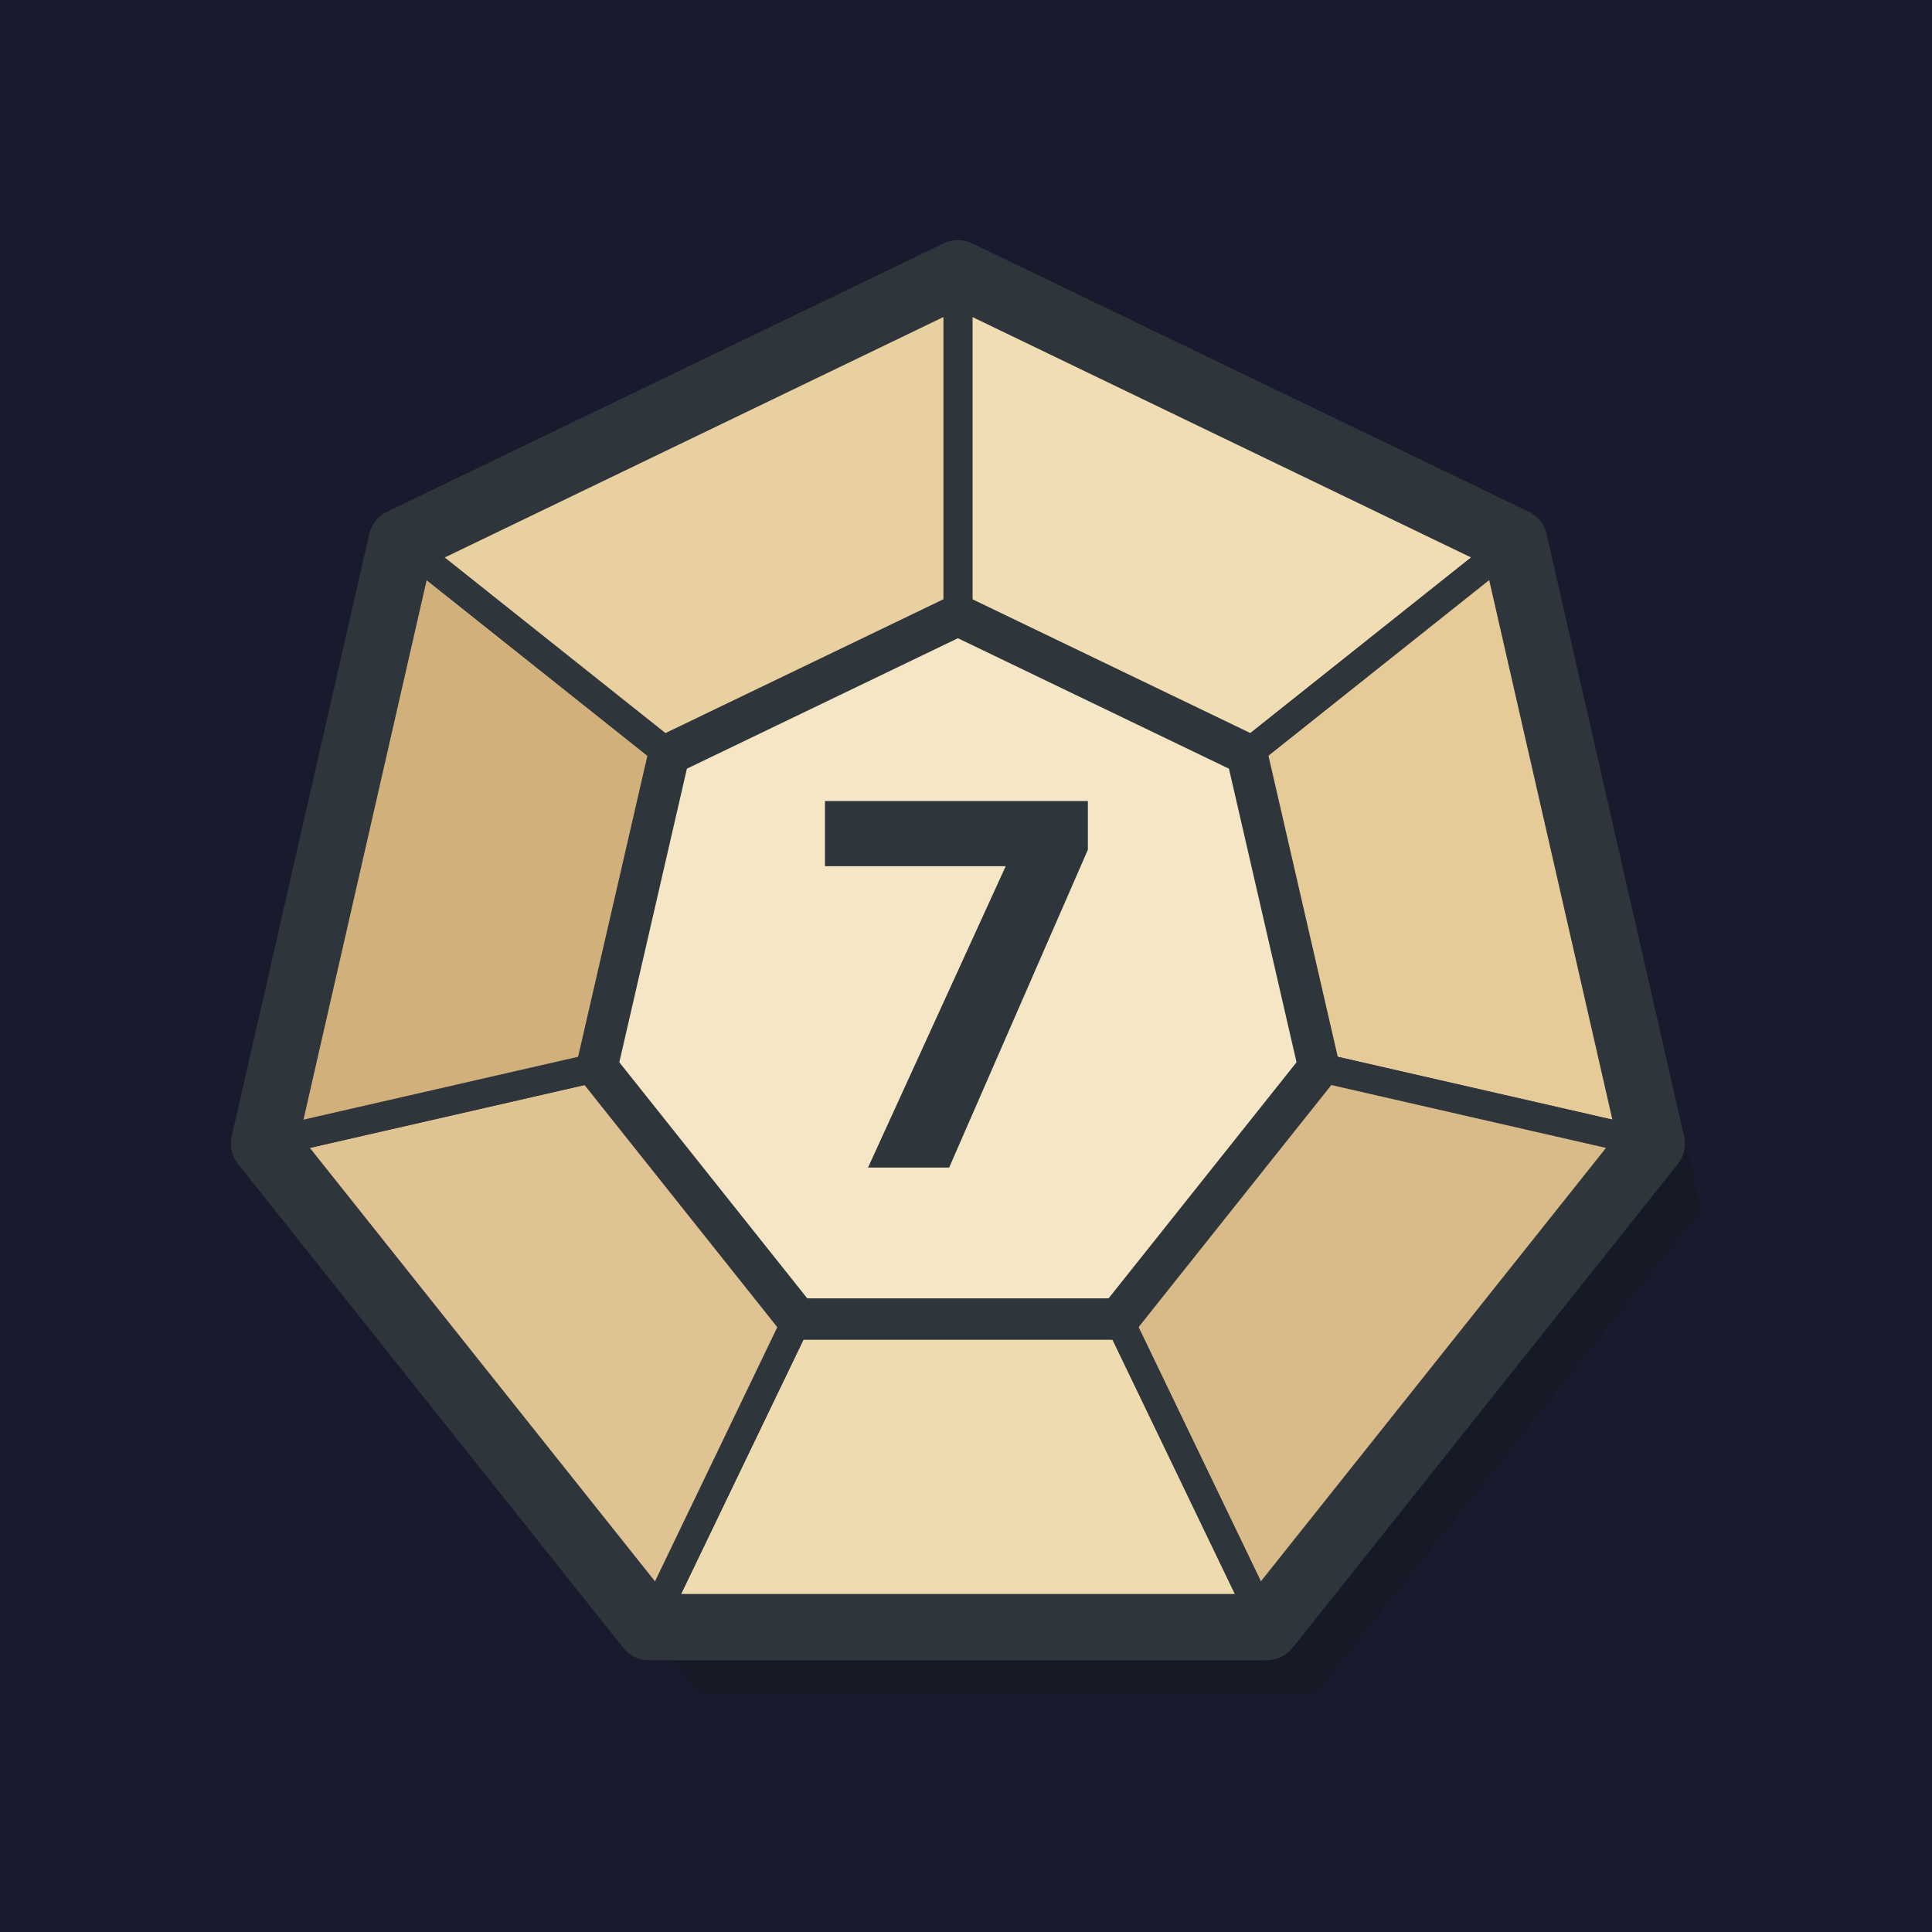
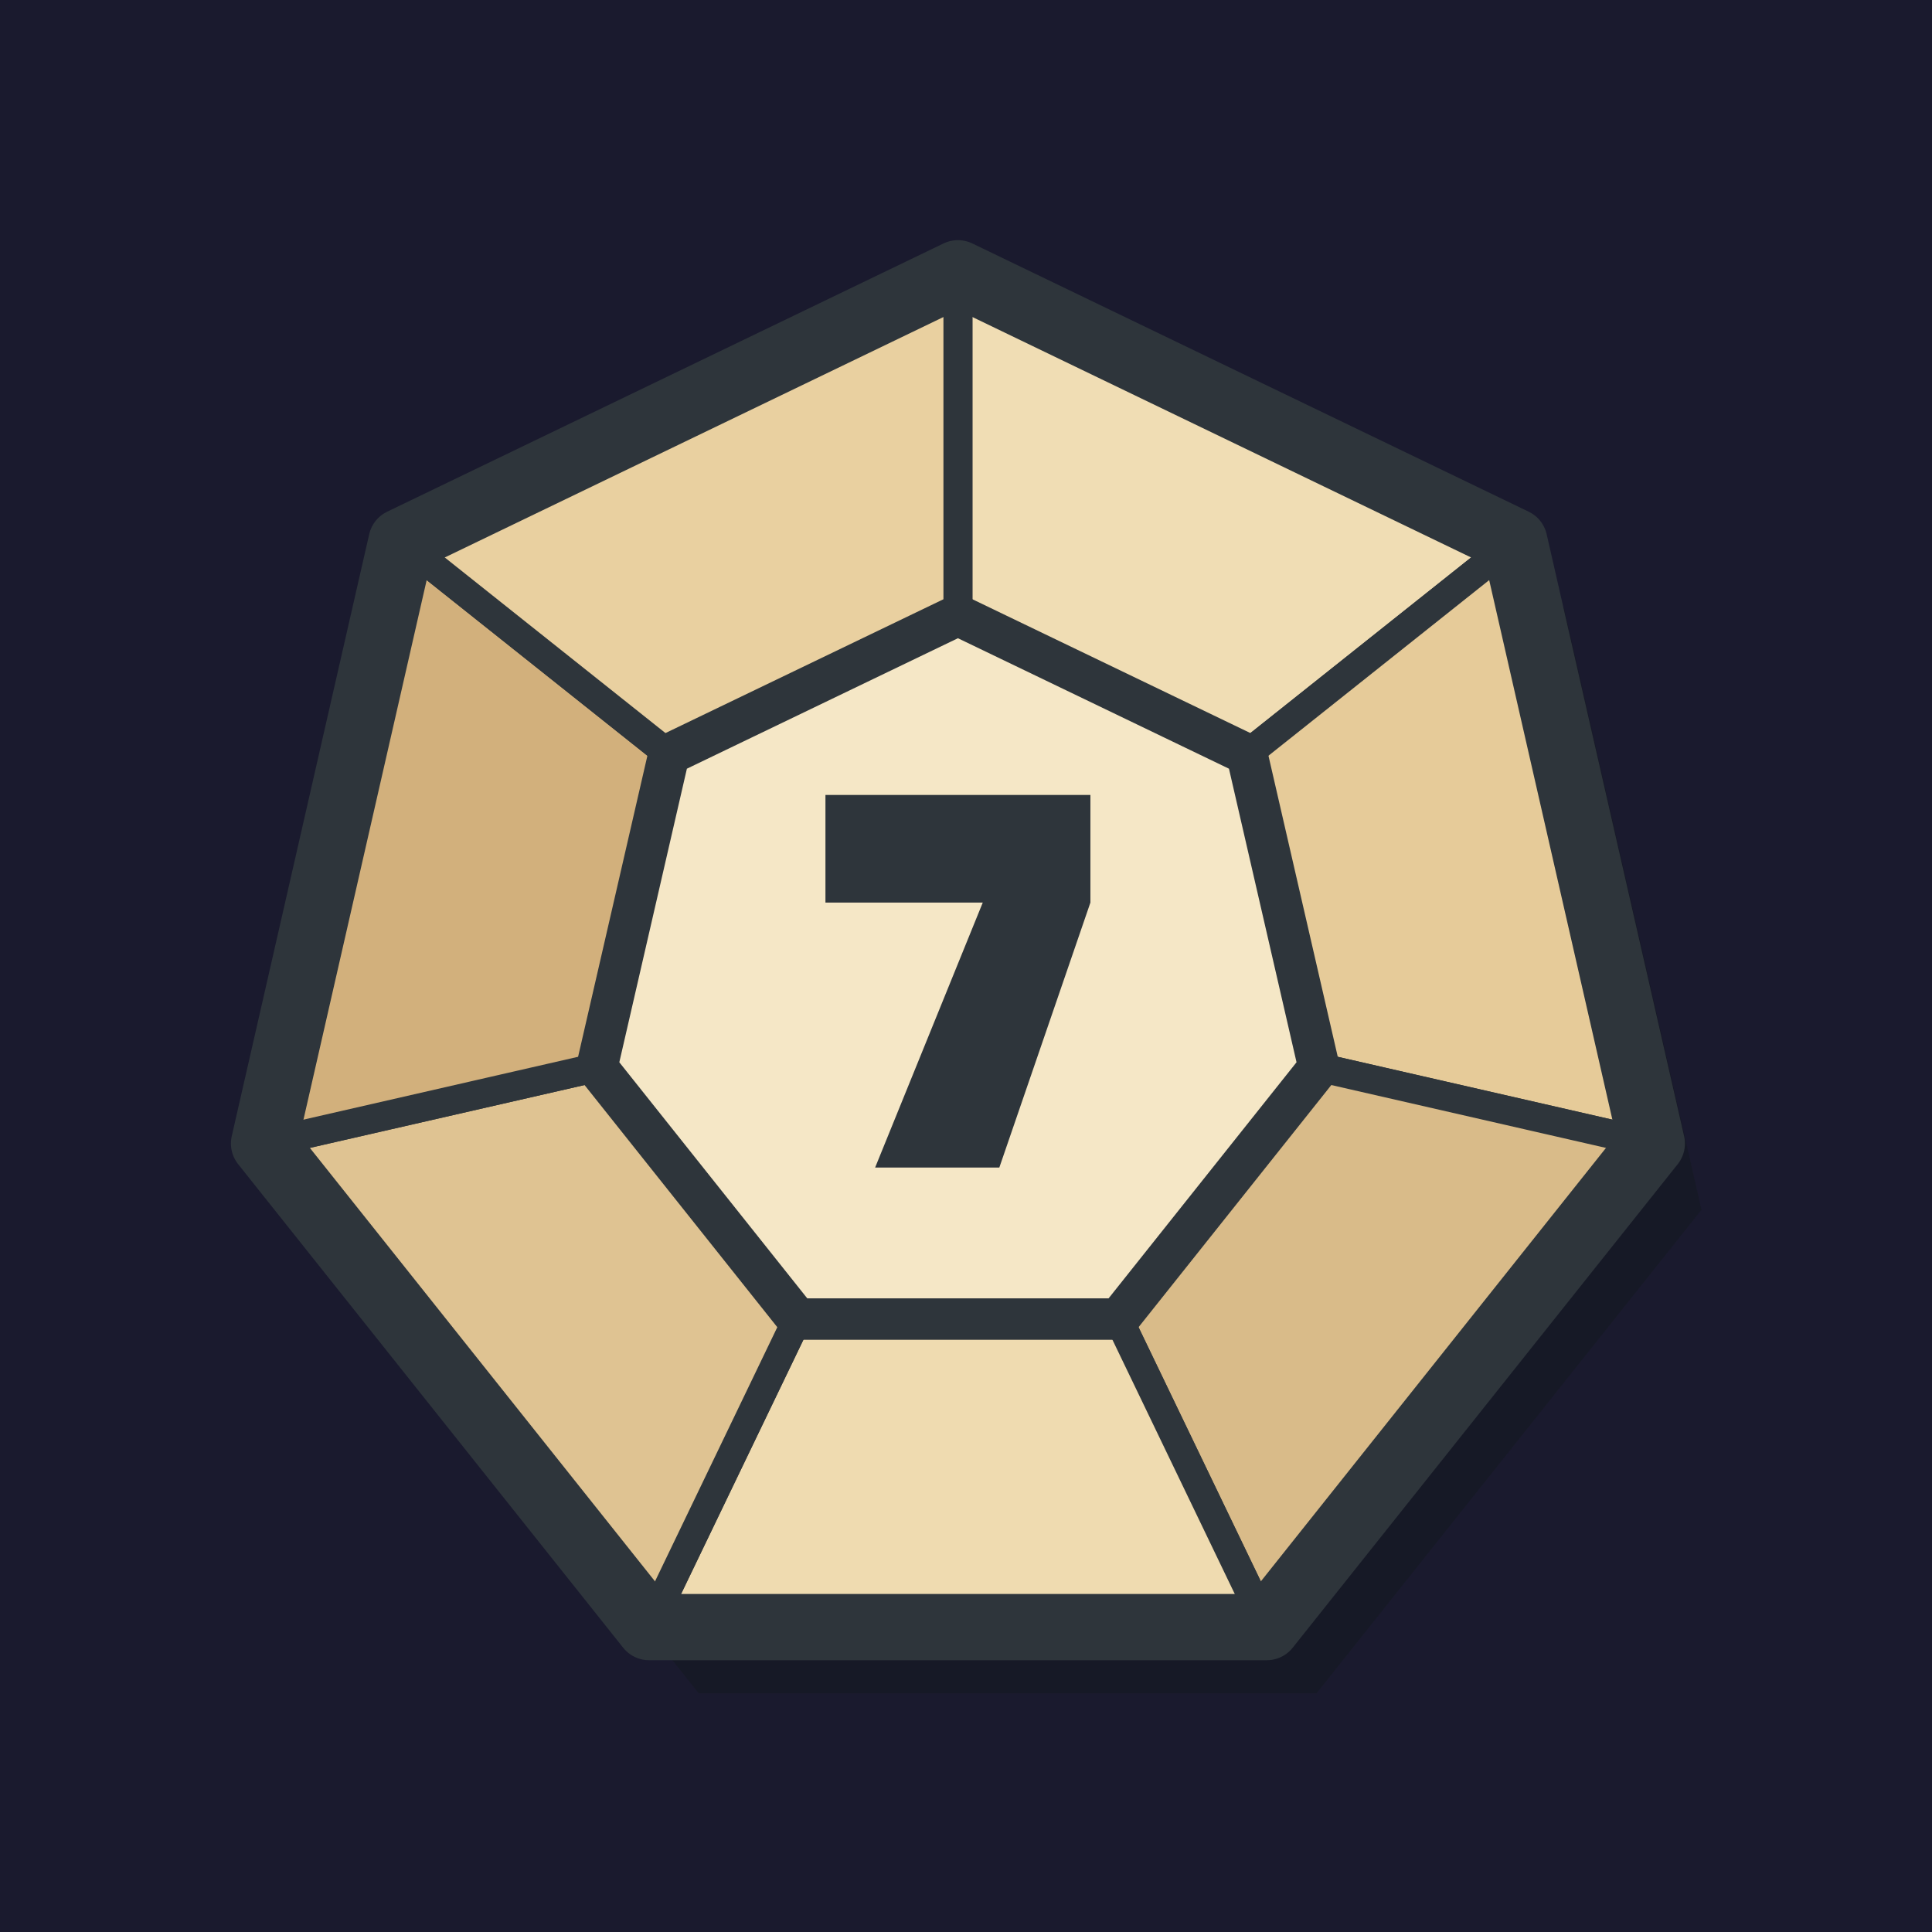
<svg xmlns="http://www.w3.org/2000/svg" width="512" height="512" viewBox="0 0 512 512">
  <rect width="512" height="512" fill="#1a1a2e" />
  <svg x="61" y="61" width="390" height="390" viewBox="112.11 109.77 177.73 175.78" preserveAspectRatio="xMidYMid meet">
    <g id="b-die">
      <g transform="translate(6,8)" opacity="0.45">
        <path d="M200,114 L267.2,146.4 L283.8,219.1 L237.3,277.5 L162.7,277.5 L116.2,219.1 L132.8,146.4 Z" fill="#12181C" />
      </g>
      <g stroke="#2E353B" stroke-width="3.5" stroke-linejoin="round">
        <path d="M200.0,114.0 L267.2,146.4 L234.9,172.1 L200.0,155.3 Z" fill="#F0DDB4" />
        <path d="M267.2,146.4 L283.8,219.1 L243.6,209.9 L234.9,172.1 Z" fill="#E6CB99" />
        <path d="M283.8,219.1 L237.3,277.5 L219.4,240.3 L243.6,209.9 Z" fill="#D9BB89" />
        <path d="M237.3,277.5 L162.7,277.5 L180.6,240.3 L219.4,240.3 Z" fill="#EFDBB0" />
        <path d="M162.7,277.5 L116.2,219.1 L156.4,209.9 L180.6,240.3 Z" fill="#DFC392" />
        <path d="M116.2,219.1 L132.8,146.4 L165.1,172.1 L156.4,209.9 Z" fill="#D2B07C" />
        <path d="M132.8,146.4 L200.0,114.0 L200.0,155.3 L165.1,172.1 Z" fill="#E9D0A0" />
      </g>
      <path d="M200.0,155.3 L234.9,172.1 L243.6,209.9 L219.4,240.3 L180.6,240.3 L156.4,209.9 L165.1,172.1 Z" fill="#F5E7C6" stroke="#2E353B" stroke-width="5" stroke-linejoin="round" />
      <path d="M200,114 L267.2,146.4 L283.8,219.1 L237.3,277.5 L162.7,277.5 L116.2,219.1 L132.8,146.4 Z" fill="none" stroke="#2E353B" stroke-width="8" stroke-linejoin="round" />
-       <text x="200" y="222" text-anchor="middle" font-family="Archivo, sans-serif" font-weight="900" font-size="62" fill="#2E353B">7</text>
+       <path id="b-pip" fill="#2E353B" d="M184,177 H216 V190 L205,222 H190 L203,190 H184 Z" />
    </g>
  </svg>
</svg>
